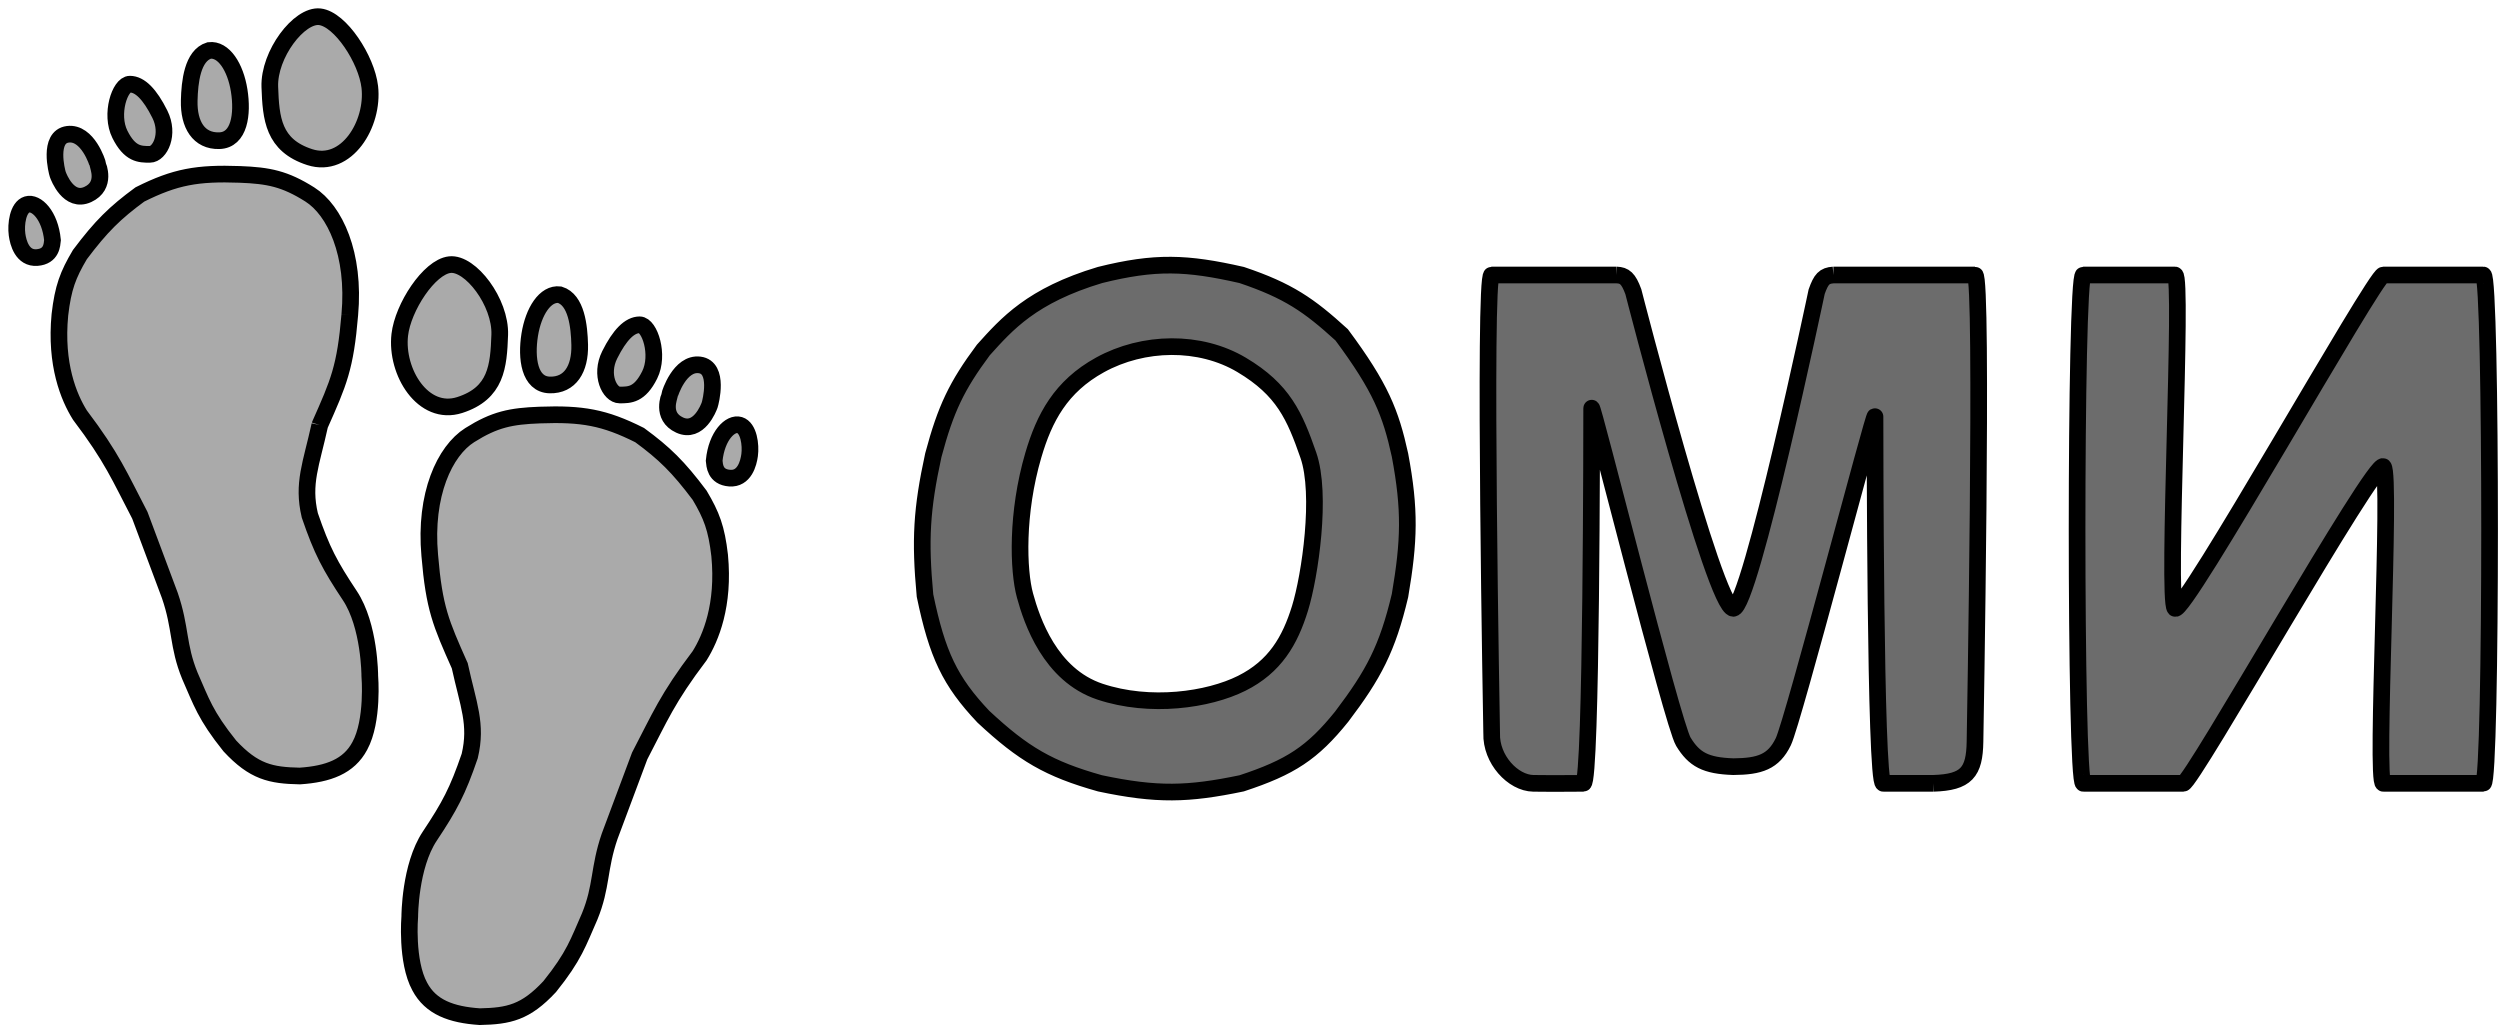
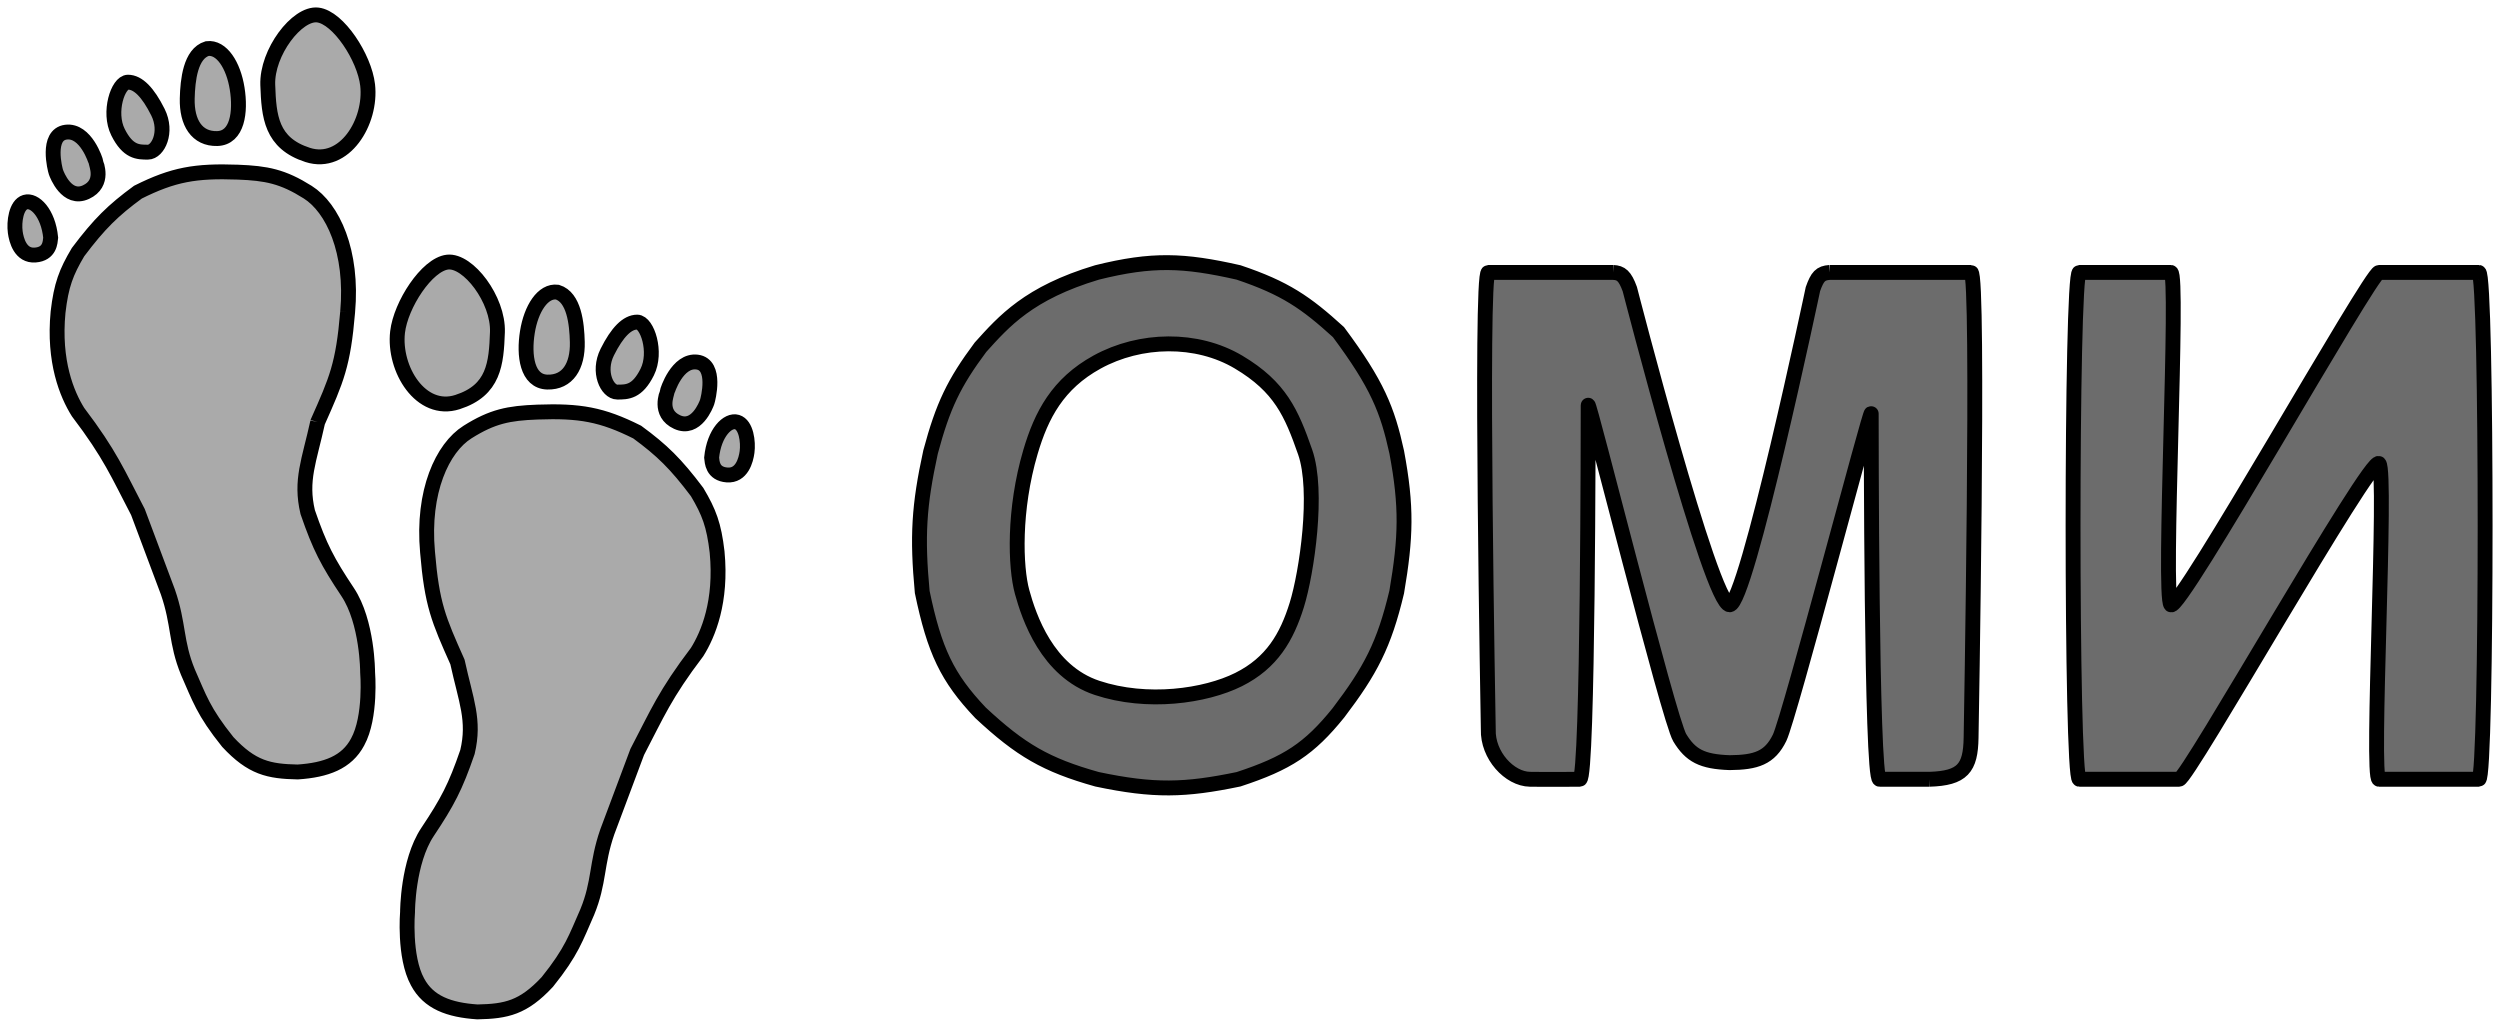
- <svg xmlns="http://www.w3.org/2000/svg" width="150" height="62" viewBox="0 0 150 62" fill="none">
-   <path d="M7.193 8.058C6.593 6.855 7.193 5.05 7.793 5.05C8.393 5.05 8.992 5.651 9.592 6.855C10.192 8.058 9.592 9.261 8.992 9.261C8.393 9.261 7.793 9.262 7.193 8.058Z" fill="#AAAAAA" />
-   <path d="M4.067 8.058C2.874 8.212 3.411 10.3 3.467 10.464C3.524 10.628 4.121 12.194 5.267 11.668C6.413 11.142 5.871 9.938 5.866 9.863C5.862 9.788 5.261 7.904 4.067 8.058Z" fill="#AAAAAA" />
-   <path d="M1.622 12.269C2.173 12.102 3.002 12.902 3.15 14.406C3.12 14.669 3.111 15.384 2.222 15.453C1.334 15.521 1.087 14.555 1.023 14.074C0.94 13.459 1.071 12.436 1.622 12.269Z" fill="#AAAAAA" />
-   <path d="M11.353 6.036C11.318 7.484 11.932 8.475 13.152 8.442C14.372 8.41 14.575 6.842 14.351 5.434C14.128 4.027 13.419 2.917 12.552 3.028C11.546 3.336 11.379 4.915 11.353 6.036Z" fill="#AAAAAA" />
-   <path d="M16.189 5.217C16.256 7.11 16.389 8.721 18.589 9.429C20.788 10.137 22.442 7.444 22.187 5.217C21.999 3.571 20.425 1.148 19.188 1.006C17.952 0.864 16.121 3.26 16.189 5.217Z" fill="#AAAAAA" />
-   <path d="M17.988 46.561C19.7 46.446 20.932 45.989 21.587 44.756C22.416 43.244 22.187 40.545 22.187 40.545C22.187 40.545 22.187 37.537 20.987 35.732C19.788 33.927 19.313 33.037 18.588 30.919C18.135 29.003 18.676 27.846 19.188 25.505L19.19 25.499C20.324 22.949 20.722 22.055 20.987 18.887C21.317 15.233 20.087 12.614 18.588 11.668C17.089 10.722 16.115 10.53 14.39 10.464C11.846 10.372 10.52 10.601 8.392 11.668C6.899 12.765 6.078 13.568 4.793 15.277C4.077 16.487 3.783 17.252 3.594 18.887C3.308 21.868 4.127 23.836 4.794 24.903C6.734 27.465 7.175 28.587 8.392 30.919L10.191 35.732C10.861 37.677 10.653 38.741 11.391 40.545C12.077 42.098 12.311 42.913 13.79 44.756C15.234 46.31 16.248 46.526 17.988 46.561Z" fill="#AAAAAA" />
-   <path d="M28.784 61C27.072 60.885 25.84 60.428 25.186 59.195C24.356 57.683 24.586 54.984 24.586 54.984C24.586 54.984 24.586 51.976 25.785 50.171C26.985 48.366 27.459 47.476 28.184 45.358C28.637 43.442 28.096 42.285 27.585 39.944L27.582 39.938C26.448 37.388 26.051 36.494 25.785 33.326C25.456 29.672 26.685 27.053 28.184 26.107C29.684 25.161 30.657 24.969 32.382 24.903C34.927 24.811 36.253 25.04 38.38 26.107C39.873 27.203 40.695 28.006 41.979 29.716C42.696 30.926 42.99 31.691 43.179 33.326C43.465 36.306 42.645 38.275 41.979 39.342C40.038 41.904 39.598 43.026 38.38 45.358L36.581 50.171C35.911 52.116 36.12 53.18 35.382 54.984C34.696 56.536 34.462 57.352 32.983 59.195C31.538 60.749 30.524 60.965 28.784 61Z" fill="#AAAAAA" />
-   <path d="M29.984 20.09C29.917 21.983 29.784 23.593 27.585 24.301C25.385 25.009 23.732 22.317 23.986 20.09C24.174 18.443 25.748 16.021 26.985 15.879C28.222 15.736 30.052 18.132 29.984 20.09Z" fill="#AAAAAA" />
-   <path d="M34.782 20.692C34.816 22.14 34.203 23.13 32.983 23.098C31.762 23.066 31.559 21.497 31.783 20.09C32.007 18.683 32.715 17.573 33.582 17.683C34.588 17.992 34.755 19.57 34.782 20.692Z" fill="#AAAAAA" />
-   <path d="M38.98 22.497C39.58 21.293 38.98 19.488 38.38 19.488C37.781 19.488 37.181 20.09 36.581 21.293C35.981 22.496 36.581 23.7 37.181 23.7C37.781 23.7 38.38 23.7 38.98 22.497Z" fill="#AAAAAA" />
-   <path d="M41.979 21.895C43.172 22.048 42.635 24.137 42.579 24.301C42.522 24.465 41.926 26.03 40.779 25.504C39.633 24.979 40.175 23.775 40.18 23.7C40.184 23.625 40.786 21.741 41.979 21.895Z" fill="#AAAAAA" />
-   <path d="M44.378 25.505C43.827 25.337 42.998 26.138 42.85 27.641C42.88 27.904 42.889 28.62 43.778 28.688C44.666 28.756 44.913 27.791 44.977 27.309C45.06 26.694 44.929 25.672 44.378 25.505Z" fill="#AAAAAA" />
-   <path fill-rule="evenodd" clip-rule="evenodd" d="M66 16.5C69.316 15.675 71.193 15.748 74.5 16.5C77.3 17.442 78.54 18.304 80.5 20.09C82.842 23.244 83.443 24.77 84 27.309C84.615 30.597 84.558 32.444 84 35.732C83.245 38.908 82.424 40.464 80.5 43C78.748 45.175 77.438 46.035 74.5 47C71.277 47.67 69.428 47.725 66 47C62.932 46.137 61.407 45.245 59 43C56.992 40.875 56.236 39.272 55.5 35.732C55.19 32.389 55.296 30.544 56 27.309C56.745 24.521 57.403 23.149 59 21C60.405 19.441 61.894 17.732 66 16.5ZM74.5 21.895C71.993 20.402 68.599 20.462 66 21.895C63.646 23.192 62.658 25.07 62 27.309C60.978 30.786 61.089 34.232 61.5 35.732C61.911 37.232 63 40.5 66 41.5C69 42.5 72.5 42 74.5 41C76.5 40 77.399 38.447 78 36.5C78.601 34.553 79.319 29.658 78.5 27.309C77.681 24.961 77.007 23.388 74.5 21.895Z" fill="#484848" fill-opacity="0.8" />
-   <path d="M95 47C95.5 47 95.5 25 95.5 24.5C95.5 24 100.35 43.427 101 44.5C101.65 45.573 102.338 45.943 104 46C105.582 45.987 106.41 45.719 107 44.5C107.59 43.281 112.5 24.5 112.5 25C112.5 25.5 112.5 47 113 47H116C117.987 46.939 118.471 46.339 118.5 44.5C118.5 44.5 119 16.5 118.5 16.5H110C109.453 16.538 109.268 16.747 109 17.5C109 17.5 105 36.5 104 36.5C102.882 36.5 98 17.5 98 17.5C97.708 16.704 97.472 16.519 97 16.5H89.5C89 16.5 89.5 44 89.5 44C89.452 45.563 90.777 46.982 92 47C93.223 47.018 94.5 47 95 47Z" fill="#484848" fill-opacity="0.8" />
-   <path d="M125 47C124.5 47 124.5 16.5 125 16.5H130.5C131 16.5 130 36 130.5 36.5C131 37 142.5 16.5 143 16.5H149C149.5 16.5 149.5 47 149 47H143C142.5 47 143.5 28.5 143 28C142.5 27.5 131.5 47 131 47H125Z" fill="#484848" fill-opacity="0.8" />
-   <path d="M19.188 25.505C18.676 27.846 18.135 29.003 18.588 30.919C19.313 33.037 19.788 33.927 20.987 35.732C22.187 37.537 22.187 40.545 22.187 40.545C22.187 40.545 22.416 43.244 21.587 44.756C20.932 45.989 19.7 46.446 17.988 46.561C16.248 46.526 15.234 46.31 13.79 44.756C12.311 42.913 12.077 42.098 11.391 40.545C10.653 38.741 10.861 37.677 10.191 35.732L8.392 30.919C7.175 28.587 6.734 27.465 4.794 24.903C4.127 23.836 3.308 21.868 3.594 18.887C3.783 17.252 4.077 16.487 4.793 15.277C6.078 13.568 6.899 12.765 8.392 11.668C10.52 10.601 11.846 10.372 14.39 10.464C16.115 10.53 17.089 10.722 18.588 11.668C20.087 12.614 21.317 15.233 20.987 18.887M19.188 25.505C20.324 22.951 20.721 22.057 20.987 18.887M19.188 25.505L19.19 25.499C20.324 22.949 20.722 22.055 20.987 18.887M113 47C112.5 47 112.5 25.5 112.5 25C112.5 24.5 107.59 43.281 107 44.5C106.41 45.719 105.582 45.987 104 46C102.338 45.943 101.65 45.573 101 44.5C100.35 43.427 95.5 24 95.5 24.5C95.5 25 95.5 47 95 47C94.5 47 93.223 47.018 92 47C90.777 46.982 89.452 45.563 89.5 44C89.5 44 89 16.5 89.5 16.5M113 47C113.5 47 116 47 116 47M113 47H116M116 47C117.987 46.939 118.471 46.339 118.5 44.5C118.5 44.5 119 16.5 118.5 16.5M118.5 16.5C118 16.5 110 16.5 110 16.5M118.5 16.5H110M89.5 16.5C90 16.5 97 16.5 97 16.5M89.5 16.5H97M97 16.5C97.472 16.519 97.708 16.704 98 17.5C98 17.5 102.882 36.5 104 36.5C105 36.5 109 17.5 109 17.5C109.268 16.747 109.453 16.538 110 16.5M125 47C124.5 47 124.5 16.5 125 16.5M125 47C125.5 47 130.5 47 131 47M125 47H131M125 16.5C125.5 16.5 130 16.5 130.5 16.5M125 16.5H130.5M130.5 16.5C131 16.5 130 36 130.5 36.5C131 37 142.5 16.5 143 16.5M143 16.5C143.5 16.5 148.5 16.5 149 16.5M143 16.5H149M149 16.5C149.5 16.5 149.5 47 149 47M149 47C148.5 47 143.5 47 143 47M149 47H143M143 47C142.5 47 143.5 28.5 143 28C142.5 27.5 131.5 47 131 47M1.622 12.269C2.173 12.102 3.002 12.902 3.15 14.406C3.12 14.669 3.111 15.384 2.222 15.453C1.334 15.521 1.087 14.555 1.023 14.074C0.94 13.459 1.071 12.436 1.622 12.269ZM4.067 8.058C2.874 8.212 3.411 10.3 3.467 10.464C3.524 10.628 4.121 12.194 5.267 11.668C6.413 11.142 5.871 9.938 5.866 9.863C5.862 9.788 5.261 7.904 4.067 8.058ZM7.193 8.058C6.593 6.855 7.193 5.05 7.793 5.05C8.393 5.05 8.992 5.651 9.592 6.855C10.192 8.058 9.592 9.261 8.992 9.261C8.393 9.261 7.793 9.262 7.193 8.058ZM11.353 6.036C11.318 7.484 11.932 8.475 13.152 8.442C14.372 8.41 14.575 6.842 14.351 5.434C14.128 4.027 13.419 2.917 12.552 3.028C11.546 3.336 11.379 4.915 11.353 6.036ZM16.189 5.217C16.256 7.11 16.389 8.721 18.589 9.429C20.788 10.137 22.442 7.444 22.187 5.217C21.999 3.571 20.425 1.148 19.188 1.006C17.952 0.864 16.121 3.26 16.189 5.217ZM28.784 61C27.072 60.885 25.84 60.428 25.186 59.195C24.356 57.683 24.586 54.984 24.586 54.984C24.586 54.984 24.586 51.976 25.785 50.171C26.985 48.366 27.459 47.476 28.184 45.358C28.637 43.442 28.096 42.285 27.585 39.944L27.582 39.938C26.448 37.388 26.051 36.494 25.785 33.326C25.456 29.672 26.685 27.053 28.184 26.107C29.684 25.161 30.657 24.969 32.382 24.903C34.927 24.811 36.253 25.04 38.38 26.107C39.873 27.203 40.695 28.006 41.979 29.716C42.696 30.926 42.99 31.691 43.179 33.326C43.465 36.306 42.645 38.275 41.979 39.342C40.038 41.904 39.598 43.026 38.38 45.358L36.581 50.171C35.911 52.116 36.12 53.18 35.382 54.984C34.696 56.536 34.462 57.352 32.983 59.195C31.538 60.749 30.524 60.965 28.784 61ZM29.984 20.09C29.917 21.983 29.784 23.593 27.585 24.301C25.385 25.009 23.732 22.317 23.986 20.09C24.174 18.443 25.748 16.021 26.985 15.879C28.222 15.736 30.052 18.132 29.984 20.09ZM34.782 20.692C34.816 22.14 34.203 23.13 32.983 23.098C31.762 23.066 31.559 21.497 31.783 20.09C32.007 18.683 32.715 17.573 33.582 17.683C34.588 17.992 34.755 19.57 34.782 20.692ZM38.98 22.497C39.58 21.293 38.98 19.488 38.38 19.488C37.781 19.488 37.181 20.09 36.581 21.293C35.981 22.496 36.581 23.7 37.181 23.7C37.781 23.7 38.38 23.7 38.98 22.497ZM41.979 21.895C43.172 22.048 42.635 24.137 42.579 24.301C42.522 24.465 41.926 26.03 40.779 25.504C39.633 24.979 40.175 23.775 40.18 23.7C40.184 23.625 40.786 21.741 41.979 21.895ZM44.378 25.505C43.827 25.337 42.998 26.138 42.85 27.641C42.88 27.904 42.889 28.62 43.778 28.688C44.666 28.756 44.913 27.791 44.977 27.309C45.06 26.694 44.929 25.672 44.378 25.505ZM66 16.5C69.316 15.675 71.193 15.748 74.5 16.5C77.3 17.442 78.54 18.304 80.5 20.09C82.842 23.244 83.443 24.77 84 27.309C84.615 30.597 84.558 32.444 84 35.732C83.245 38.908 82.424 40.464 80.5 43C78.748 45.175 77.438 46.035 74.5 47C71.277 47.67 69.428 47.725 66 47C62.932 46.137 61.407 45.245 59 43C56.992 40.875 56.236 39.272 55.5 35.732C55.19 32.389 55.296 30.544 56 27.309C56.745 24.521 57.403 23.149 59 21C60.405 19.441 61.894 17.732 66 16.5ZM66 21.895C68.599 20.462 71.993 20.402 74.5 21.895C77.007 23.388 77.681 24.961 78.5 27.309C79.319 29.658 78.601 34.553 78 36.5C77.399 38.447 76.5 40 74.5 41C72.5 42 69 42.5 66 41.5C63 40.5 61.911 37.232 61.5 35.732C61.089 34.232 60.978 30.786 62 27.309C62.658 25.07 63.646 23.192 66 21.895Z" stroke="black" />
+ <svg xmlns="http://www.w3.org/2000/svg" width="168" height="69" viewBox="0 0 168 69" fill="none">
+   <path d="M7.929 8.881C7.258 7.538 7.929 5.522 8.6 5.522C9.271 5.522 9.942 6.194 10.613 7.538C11.284 8.881 10.613 10.225 9.942 10.225C9.271 10.225 8.6 10.225 7.929 8.881Z" fill="#AAAAAA" />
+   <path d="M4.432 8.881C3.096 9.053 3.697 11.386 3.76 11.569C3.824 11.752 4.491 13.499 5.774 12.912C7.056 12.325 6.45 10.981 6.445 10.897C6.439 10.813 5.767 8.71 4.432 8.881Z" fill="#AAAAAA" />
+   <path d="M1.696 13.584C2.312 13.397 3.239 14.291 3.406 15.97C3.372 16.264 3.361 17.063 2.367 17.139C1.373 17.215 1.098 16.137 1.025 15.599C0.933 14.912 1.08 13.771 1.696 13.584Z" fill="#AAAAAA" />
+   <path d="M12.582 6.623C12.544 8.24 13.23 9.347 14.595 9.311C15.96 9.274 16.188 7.523 15.937 5.952C15.687 4.38 14.895 3.14 13.924 3.264C12.799 3.608 12.612 5.371 12.582 6.623Z" fill="#AAAAAA" />
+   <path d="M17.994 5.709C18.068 7.823 18.217 9.621 20.678 10.412C23.138 11.203 24.989 8.196 24.704 5.709C24.493 3.87 22.733 1.166 21.349 1.007C19.965 0.848 17.917 3.523 17.994 5.709Z" fill="#AAAAAA" />
+   <path d="M20.006 51.877C21.922 51.748 23.3 51.237 24.032 49.861C24.96 48.173 24.703 45.159 24.703 45.159C24.703 45.159 24.703 41.8 23.361 39.784C22.02 37.769 21.489 36.775 20.677 34.41C20.171 32.27 20.776 30.978 21.349 28.364L21.351 28.358C22.62 25.51 23.064 24.512 23.361 20.974C23.73 16.893 22.355 13.969 20.677 12.912C19 11.856 17.911 11.642 15.981 11.568C13.134 11.466 11.65 11.721 9.27 12.912C7.6 14.137 6.681 15.034 5.244 16.943C4.443 18.294 4.114 19.148 3.902 20.974C3.582 24.302 4.499 26.501 5.244 27.692C7.416 30.553 7.908 31.805 9.27 34.41L11.283 39.784C12.033 41.956 11.8 43.144 12.625 45.159C13.393 46.892 13.655 47.802 15.309 49.861C16.925 51.597 18.06 51.837 20.006 51.877Z" fill="#AAAAAA" />
+   <path d="M32.085 68C30.169 67.872 28.791 67.361 28.059 65.985C27.131 64.296 27.387 61.282 27.387 61.282C27.387 61.282 27.388 57.923 28.73 55.908C30.072 53.892 30.602 52.898 31.414 50.533C31.92 48.394 31.315 47.101 30.742 44.487L30.74 44.481C29.471 41.634 29.027 40.635 28.73 37.097C28.361 33.017 29.736 30.092 31.414 29.036C33.091 27.979 34.18 27.766 36.11 27.692C38.957 27.589 40.441 27.845 42.821 29.036C44.491 30.261 45.41 31.157 46.847 33.066C47.648 34.417 47.977 35.271 48.189 37.097C48.509 40.426 47.592 42.624 46.847 43.815C44.675 46.676 44.183 47.929 42.821 50.533L40.808 55.908C40.058 58.079 40.291 59.267 39.466 61.282C38.698 63.016 38.436 63.926 36.782 65.985C35.166 67.72 34.031 67.961 32.085 68Z" fill="#AAAAAA" />
+   <path d="M33.427 22.317C33.352 24.431 33.203 26.229 30.742 27.02C28.282 27.81 26.432 24.804 26.716 22.317C26.927 20.478 28.688 17.773 30.072 17.614C31.455 17.456 33.503 20.131 33.427 22.317Z" fill="#AAAAAA" />
+   <path d="M38.795 22.989C38.833 24.606 38.147 25.712 36.782 25.676C35.416 25.64 35.189 23.889 35.44 22.317C35.69 20.745 36.482 19.506 37.453 19.63C38.578 19.974 38.765 21.737 38.795 22.989Z" fill="#AAAAAA" />
+   <path d="M43.492 25.005C44.163 23.661 43.492 21.645 42.821 21.645C42.15 21.645 41.479 22.317 40.808 23.661C40.137 25.004 40.808 26.348 41.479 26.348C42.15 26.348 42.821 26.349 43.492 25.005Z" fill="#AAAAAA" />
+   <path d="M46.847 24.332C48.182 24.504 47.581 26.837 47.518 27.02C47.455 27.203 46.787 28.951 45.505 28.363C44.223 27.776 44.829 26.432 44.834 26.348C44.839 26.264 45.512 24.161 46.847 24.332Z" fill="#AAAAAA" />
+   <path d="M49.531 28.364C48.915 28.177 47.987 29.07 47.821 30.75C47.855 31.043 47.865 31.842 48.859 31.918C49.853 31.994 50.129 30.916 50.201 30.379C50.294 29.692 50.147 28.55 49.531 28.364Z" fill="#AAAAAA" />
+   <path fill-rule="evenodd" clip-rule="evenodd" d="M73.721 18.308C77.431 17.387 79.531 17.469 83.231 18.308C86.363 19.361 87.751 20.323 89.944 22.317C92.564 25.839 93.236 27.543 93.859 30.379C94.547 34.05 94.484 36.112 93.859 39.784C93.015 43.331 92.096 45.068 89.944 47.9C87.984 50.329 86.518 51.289 83.231 52.367C79.626 53.114 77.557 53.176 73.721 52.367C70.288 51.403 68.582 50.406 65.89 47.9C63.644 45.527 62.798 43.737 61.974 39.784C61.627 36.051 61.746 33.991 62.533 30.379C63.366 27.265 64.103 25.733 65.89 23.333C67.462 21.593 69.128 19.684 73.721 18.308ZM83.231 24.332C80.426 22.665 76.629 22.733 73.721 24.332C71.088 25.781 69.982 27.878 69.246 30.379C68.103 34.261 68.227 38.109 68.687 39.784C69.147 41.459 70.365 45.108 73.721 46.225C77.078 47.342 80.993 46.783 83.231 45.667C85.468 44.55 86.474 42.816 87.147 40.642C87.819 38.467 88.623 33.001 87.706 30.379C86.789 27.756 86.036 26 83.231 24.332Z" fill="#484848" fill-opacity="0.8" />
+   <path d="M106.166 52.367C106.725 52.367 106.725 27.8 106.725 27.242C106.725 26.683 112.151 48.377 112.879 49.575C113.606 50.773 114.375 51.186 116.235 51.25C118.005 51.235 118.931 50.936 119.591 49.575C120.252 48.214 125.745 27.242 125.745 27.8C125.745 28.358 125.745 52.367 126.304 52.367H129.66C131.883 52.298 132.425 51.629 132.457 49.575C132.457 49.575 133.017 18.308 132.457 18.308H122.948C122.336 18.351 122.129 18.584 121.829 19.425C121.829 19.425 117.354 40.642 116.235 40.642C114.984 40.642 109.522 19.425 109.522 19.425C109.196 18.536 108.931 18.33 108.404 18.308H100.013C99.453 18.308 100.013 49.017 100.013 49.017C99.959 50.762 101.441 52.347 102.81 52.367C104.178 52.387 105.607 52.367 106.166 52.367Z" fill="#484848" fill-opacity="0.8" />
+   <path d="M139.73 52.367C139.17 52.367 139.17 18.308 139.73 18.308H145.883C146.442 18.308 145.323 40.083 145.883 40.642C146.442 41.2 159.308 18.308 159.868 18.308H166.58C167.14 18.308 167.14 52.367 166.58 52.367H159.868C159.308 52.367 160.427 31.708 159.868 31.15C159.308 30.592 147.002 52.367 146.442 52.367H139.73Z" fill="#484848" fill-opacity="0.8" />
+   <path d="M21.349 28.364C20.776 30.978 20.171 32.27 20.677 34.41C21.489 36.775 22.02 37.769 23.361 39.784C24.703 41.8 24.703 45.159 24.703 45.159C24.703 45.159 24.96 48.173 24.032 49.861C23.3 51.237 21.922 51.748 20.006 51.877C18.06 51.837 16.925 51.597 15.309 49.861C13.655 47.802 13.393 46.892 12.625 45.159C11.8 43.144 12.033 41.956 11.283 39.784L9.27 34.41C7.908 31.805 7.416 30.553 5.244 27.692C4.499 26.501 3.582 24.302 3.902 20.974C4.114 19.148 4.443 18.294 5.244 16.943C6.681 15.034 7.6 14.137 9.27 12.912C11.65 11.721 13.134 11.466 15.981 11.568C17.911 11.642 19 11.856 20.677 12.912C22.355 13.969 23.73 16.893 23.361 20.974M21.349 28.364C22.619 25.512 23.064 24.514 23.361 20.974M21.349 28.364L21.351 28.358C22.62 25.51 23.064 24.512 23.361 20.974M126.304 52.367C125.745 52.367 125.745 28.358 125.745 27.8C125.745 27.242 120.252 48.214 119.591 49.575C118.931 50.936 118.005 51.235 116.235 51.25C114.375 51.186 113.606 50.773 112.879 49.575C112.151 48.377 106.725 26.683 106.725 27.242C106.725 27.8 106.725 52.367 106.166 52.367C105.607 52.367 104.178 52.387 102.81 52.367C101.441 52.347 99.959 50.762 100.013 49.017C100.013 49.017 99.453 18.308 100.013 18.308M126.304 52.367C126.864 52.367 129.66 52.367 129.66 52.367M126.304 52.367H129.66M129.66 52.367C131.883 52.298 132.425 51.629 132.457 49.575C132.457 49.575 133.017 18.308 132.457 18.308M132.457 18.308C131.898 18.308 122.948 18.308 122.948 18.308M132.457 18.308H122.948M100.013 18.308C100.572 18.308 108.404 18.308 108.404 18.308M100.013 18.308H108.404M108.404 18.308C108.931 18.33 109.196 18.536 109.522 19.425C109.522 19.425 114.984 40.642 116.235 40.642C117.354 40.642 121.829 19.425 121.829 19.425C122.129 18.584 122.336 18.351 122.948 18.308M139.73 52.367C139.17 52.367 139.17 18.308 139.73 18.308M139.73 52.367C140.289 52.367 145.883 52.367 146.442 52.367M139.73 52.367H146.442M139.73 18.308C140.289 18.308 145.323 18.308 145.883 18.308M139.73 18.308H145.883M145.883 18.308C146.442 18.308 145.323 40.083 145.883 40.642C146.442 41.2 159.308 18.308 159.868 18.308M159.868 18.308C160.427 18.308 166.021 18.308 166.58 18.308M159.868 18.308H166.58M166.58 18.308C167.14 18.308 167.14 52.367 166.58 52.367M166.58 52.367C166.021 52.367 160.427 52.367 159.868 52.367M166.58 52.367H159.868M159.868 52.367C159.308 52.367 160.427 31.708 159.868 31.15C159.308 30.592 147.002 52.367 146.442 52.367M1.696 13.584C2.312 13.397 3.239 14.291 3.406 15.97C3.372 16.264 3.361 17.063 2.367 17.139C1.373 17.215 1.098 16.137 1.025 15.599C0.933 14.912 1.08 13.771 1.696 13.584ZM4.432 8.881C3.096 9.053 3.697 11.386 3.76 11.569C3.824 11.752 4.491 13.499 5.774 12.912C7.056 12.325 6.45 10.981 6.445 10.897C6.439 10.813 5.767 8.71 4.432 8.881ZM7.929 8.881C7.258 7.538 7.929 5.522 8.6 5.522C9.271 5.522 9.942 6.194 10.613 7.538C11.284 8.881 10.613 10.225 9.942 10.225C9.271 10.225 8.6 10.225 7.929 8.881ZM12.582 6.623C12.544 8.24 13.23 9.347 14.595 9.311C15.96 9.274 16.188 7.523 15.937 5.952C15.687 4.38 14.895 3.14 13.924 3.264C12.799 3.608 12.612 5.371 12.582 6.623ZM17.994 5.709C18.068 7.823 18.217 9.621 20.678 10.412C23.138 11.203 24.989 8.196 24.704 5.709C24.493 3.87 22.733 1.166 21.349 1.007C19.965 0.848 17.917 3.523 17.994 5.709ZM32.085 68C30.169 67.872 28.791 67.361 28.059 65.985C27.131 64.296 27.387 61.282 27.387 61.282C27.387 61.282 27.388 57.923 28.73 55.908C30.072 53.892 30.602 52.898 31.414 50.533C31.92 48.394 31.315 47.101 30.742 44.487L30.74 44.481C29.471 41.634 29.027 40.635 28.73 37.097C28.361 33.017 29.736 30.092 31.414 29.036C33.091 27.979 34.18 27.766 36.11 27.692C38.957 27.589 40.441 27.845 42.821 29.036C44.491 30.261 45.41 31.157 46.847 33.066C47.648 34.417 47.977 35.271 48.189 37.097C48.509 40.426 47.592 42.624 46.847 43.815C44.675 46.676 44.183 47.929 42.821 50.533L40.808 55.908C40.058 58.079 40.291 59.267 39.466 61.282C38.698 63.016 38.436 63.926 36.782 65.985C35.166 67.72 34.031 67.961 32.085 68ZM33.427 22.317C33.352 24.431 33.203 26.229 30.742 27.02C28.282 27.81 26.432 24.804 26.716 22.317C26.927 20.478 28.688 17.773 30.072 17.614C31.455 17.456 33.503 20.131 33.427 22.317ZM38.795 22.989C38.833 24.606 38.147 25.712 36.782 25.676C35.416 25.64 35.189 23.889 35.44 22.317C35.69 20.745 36.482 19.506 37.453 19.63C38.578 19.974 38.765 21.737 38.795 22.989ZM43.492 25.005C44.163 23.661 43.492 21.645 42.821 21.645C42.15 21.645 41.479 22.317 40.808 23.661C40.137 25.004 40.808 26.348 41.479 26.348C42.15 26.348 42.821 26.349 43.492 25.005ZM46.847 24.332C48.182 24.504 47.581 26.837 47.518 27.02C47.455 27.203 46.787 28.951 45.505 28.363C44.223 27.776 44.829 26.432 44.834 26.348C44.839 26.264 45.512 24.161 46.847 24.332ZM49.531 28.364C48.915 28.177 47.987 29.07 47.821 30.75C47.855 31.043 47.865 31.842 48.859 31.918C49.853 31.994 50.129 30.916 50.201 30.379C50.294 29.692 50.147 28.55 49.531 28.364ZM73.721 18.308C77.431 17.387 79.531 17.469 83.231 18.308C86.363 19.361 87.751 20.323 89.944 22.317C92.564 25.839 93.236 27.543 93.859 30.379C94.547 34.05 94.484 36.112 93.859 39.784C93.015 43.331 92.096 45.068 89.944 47.9C87.984 50.329 86.518 51.289 83.231 52.367C79.626 53.114 77.557 53.176 73.721 52.367C70.288 51.403 68.582 50.406 65.89 47.9C63.644 45.527 62.798 43.737 61.974 39.784C61.627 36.051 61.746 33.991 62.533 30.379C63.366 27.265 64.103 25.733 65.89 23.333C67.462 21.593 69.128 19.684 73.721 18.308ZM73.721 24.332C76.629 22.733 80.426 22.665 83.231 24.332C86.036 26 86.789 27.756 87.706 30.379C88.623 33.001 87.819 38.467 87.147 40.642C86.474 42.816 85.468 44.55 83.231 45.667C80.993 46.783 77.078 47.342 73.721 46.225C70.365 45.108 69.147 41.459 68.687 39.784C68.227 38.109 68.103 34.261 69.246 30.379C69.982 27.878 71.088 25.781 73.721 24.332Z" stroke="black" />
</svg>
